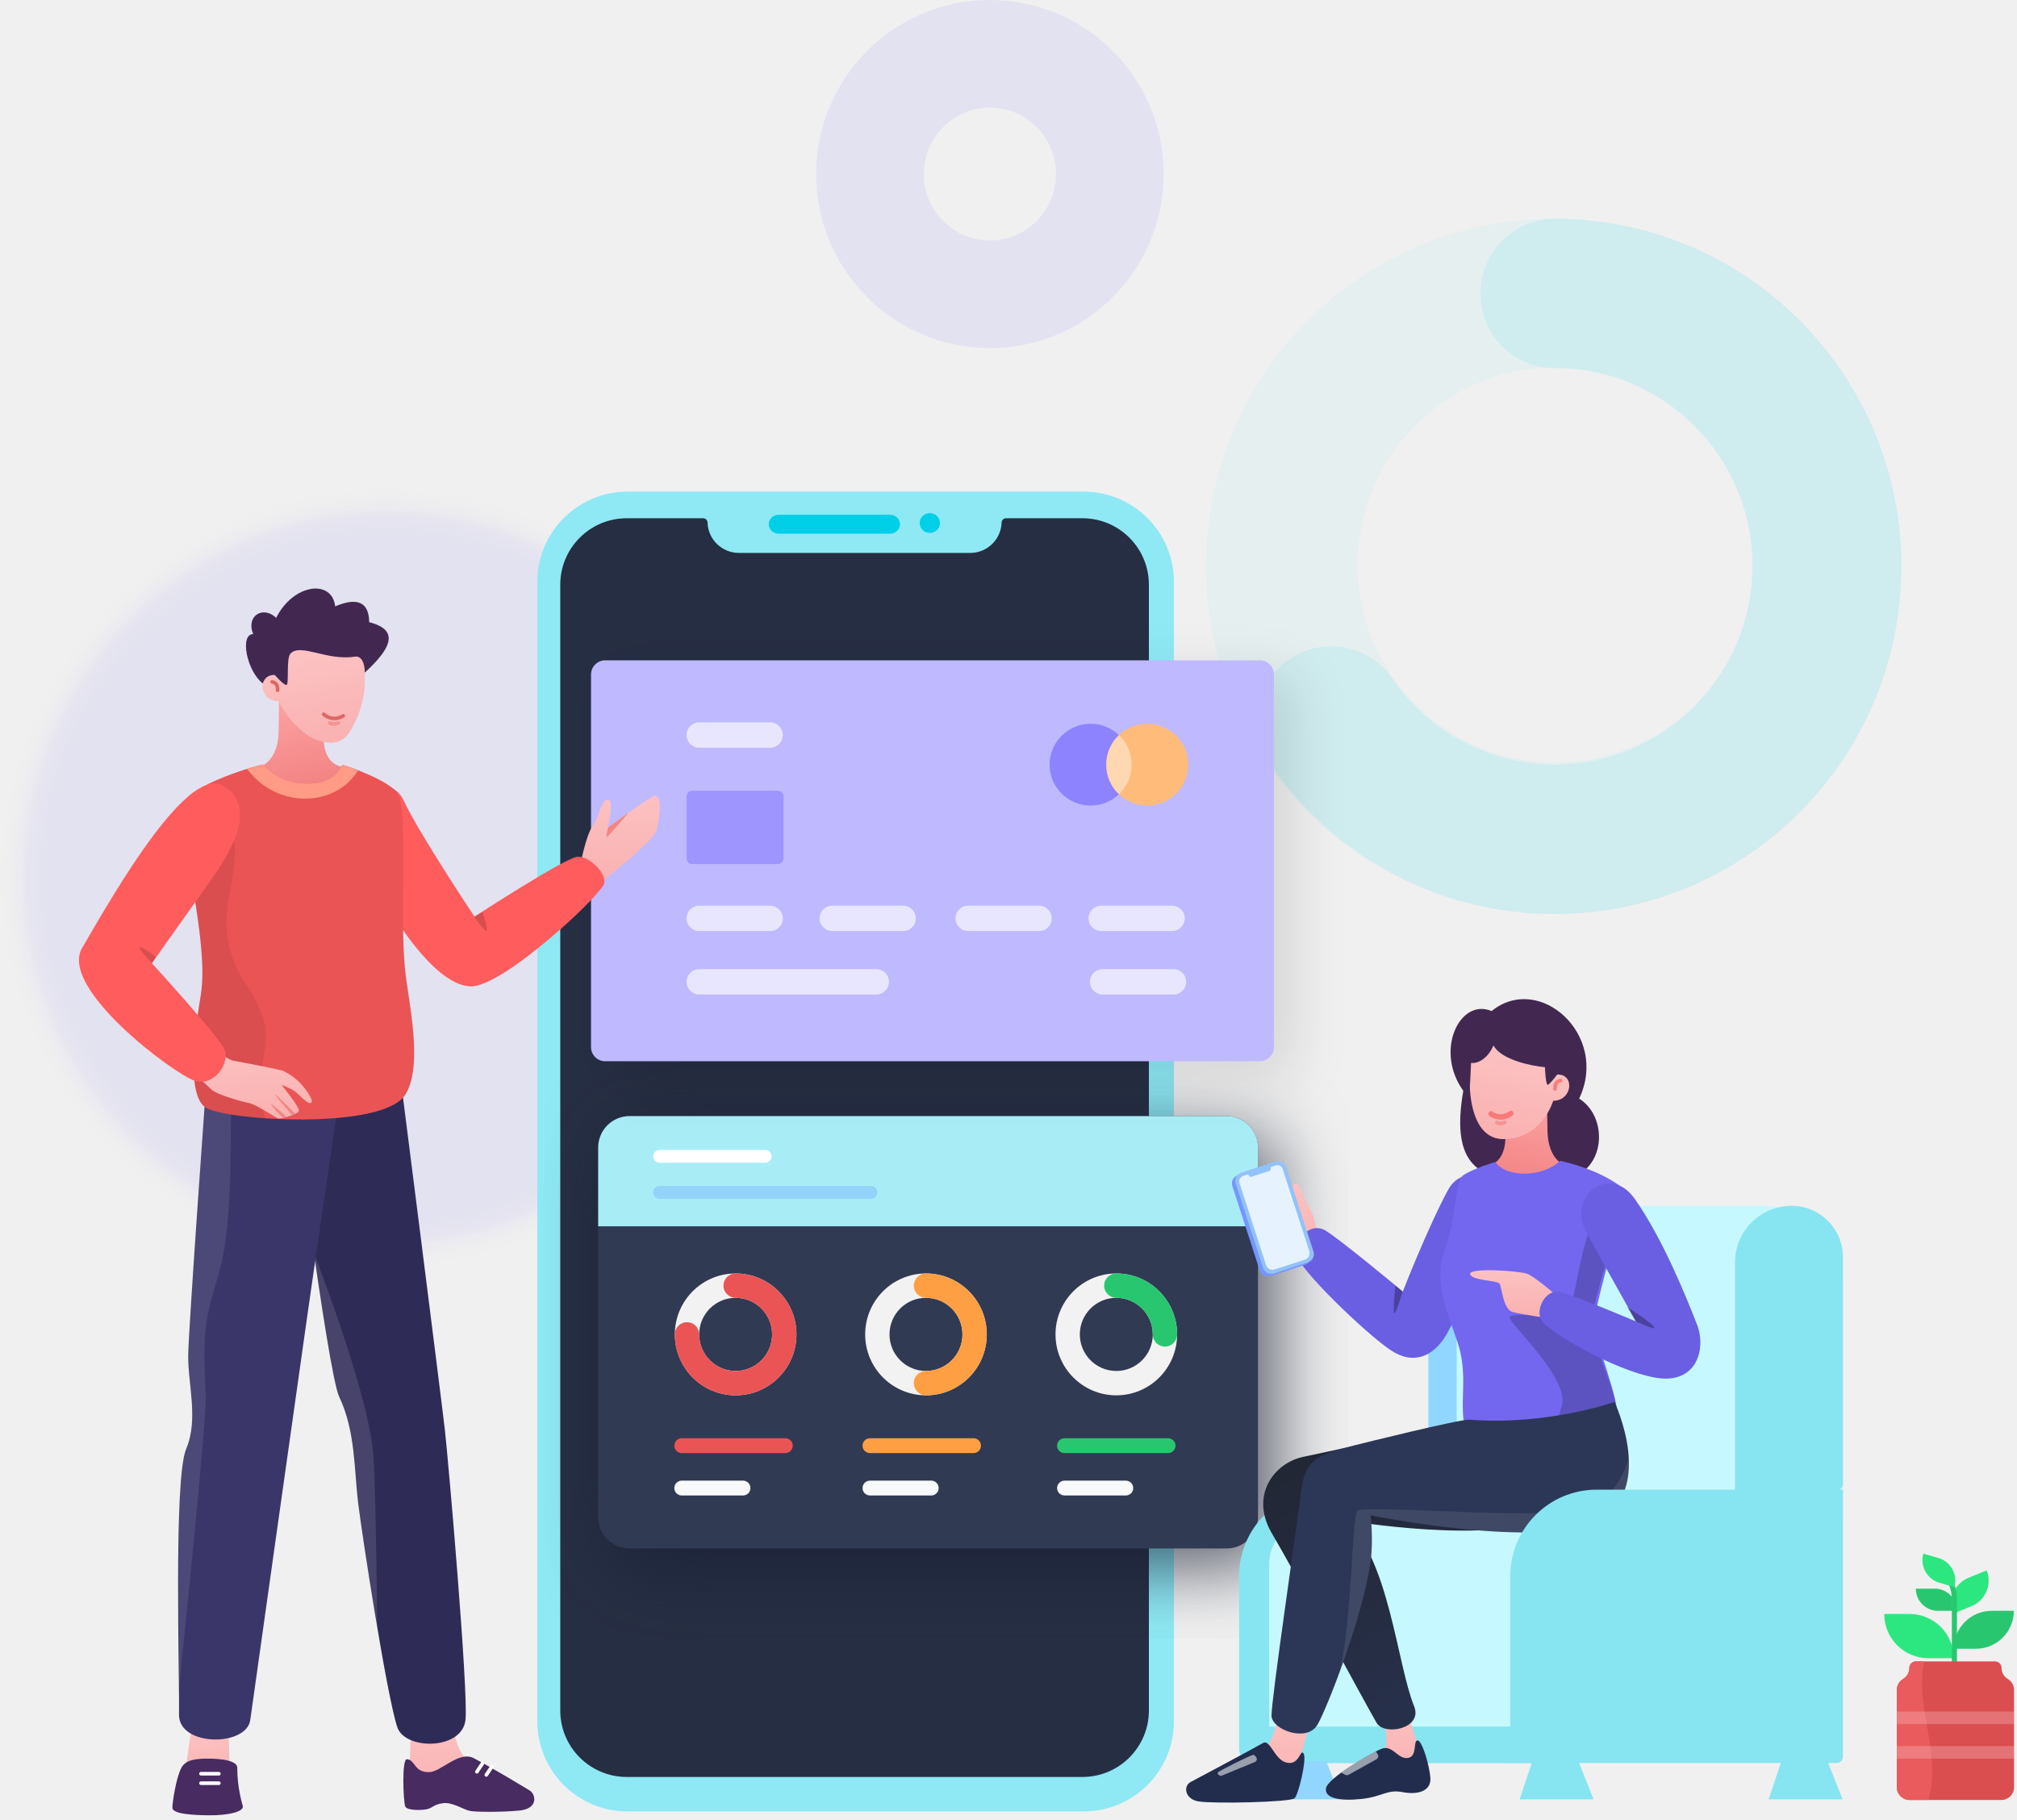
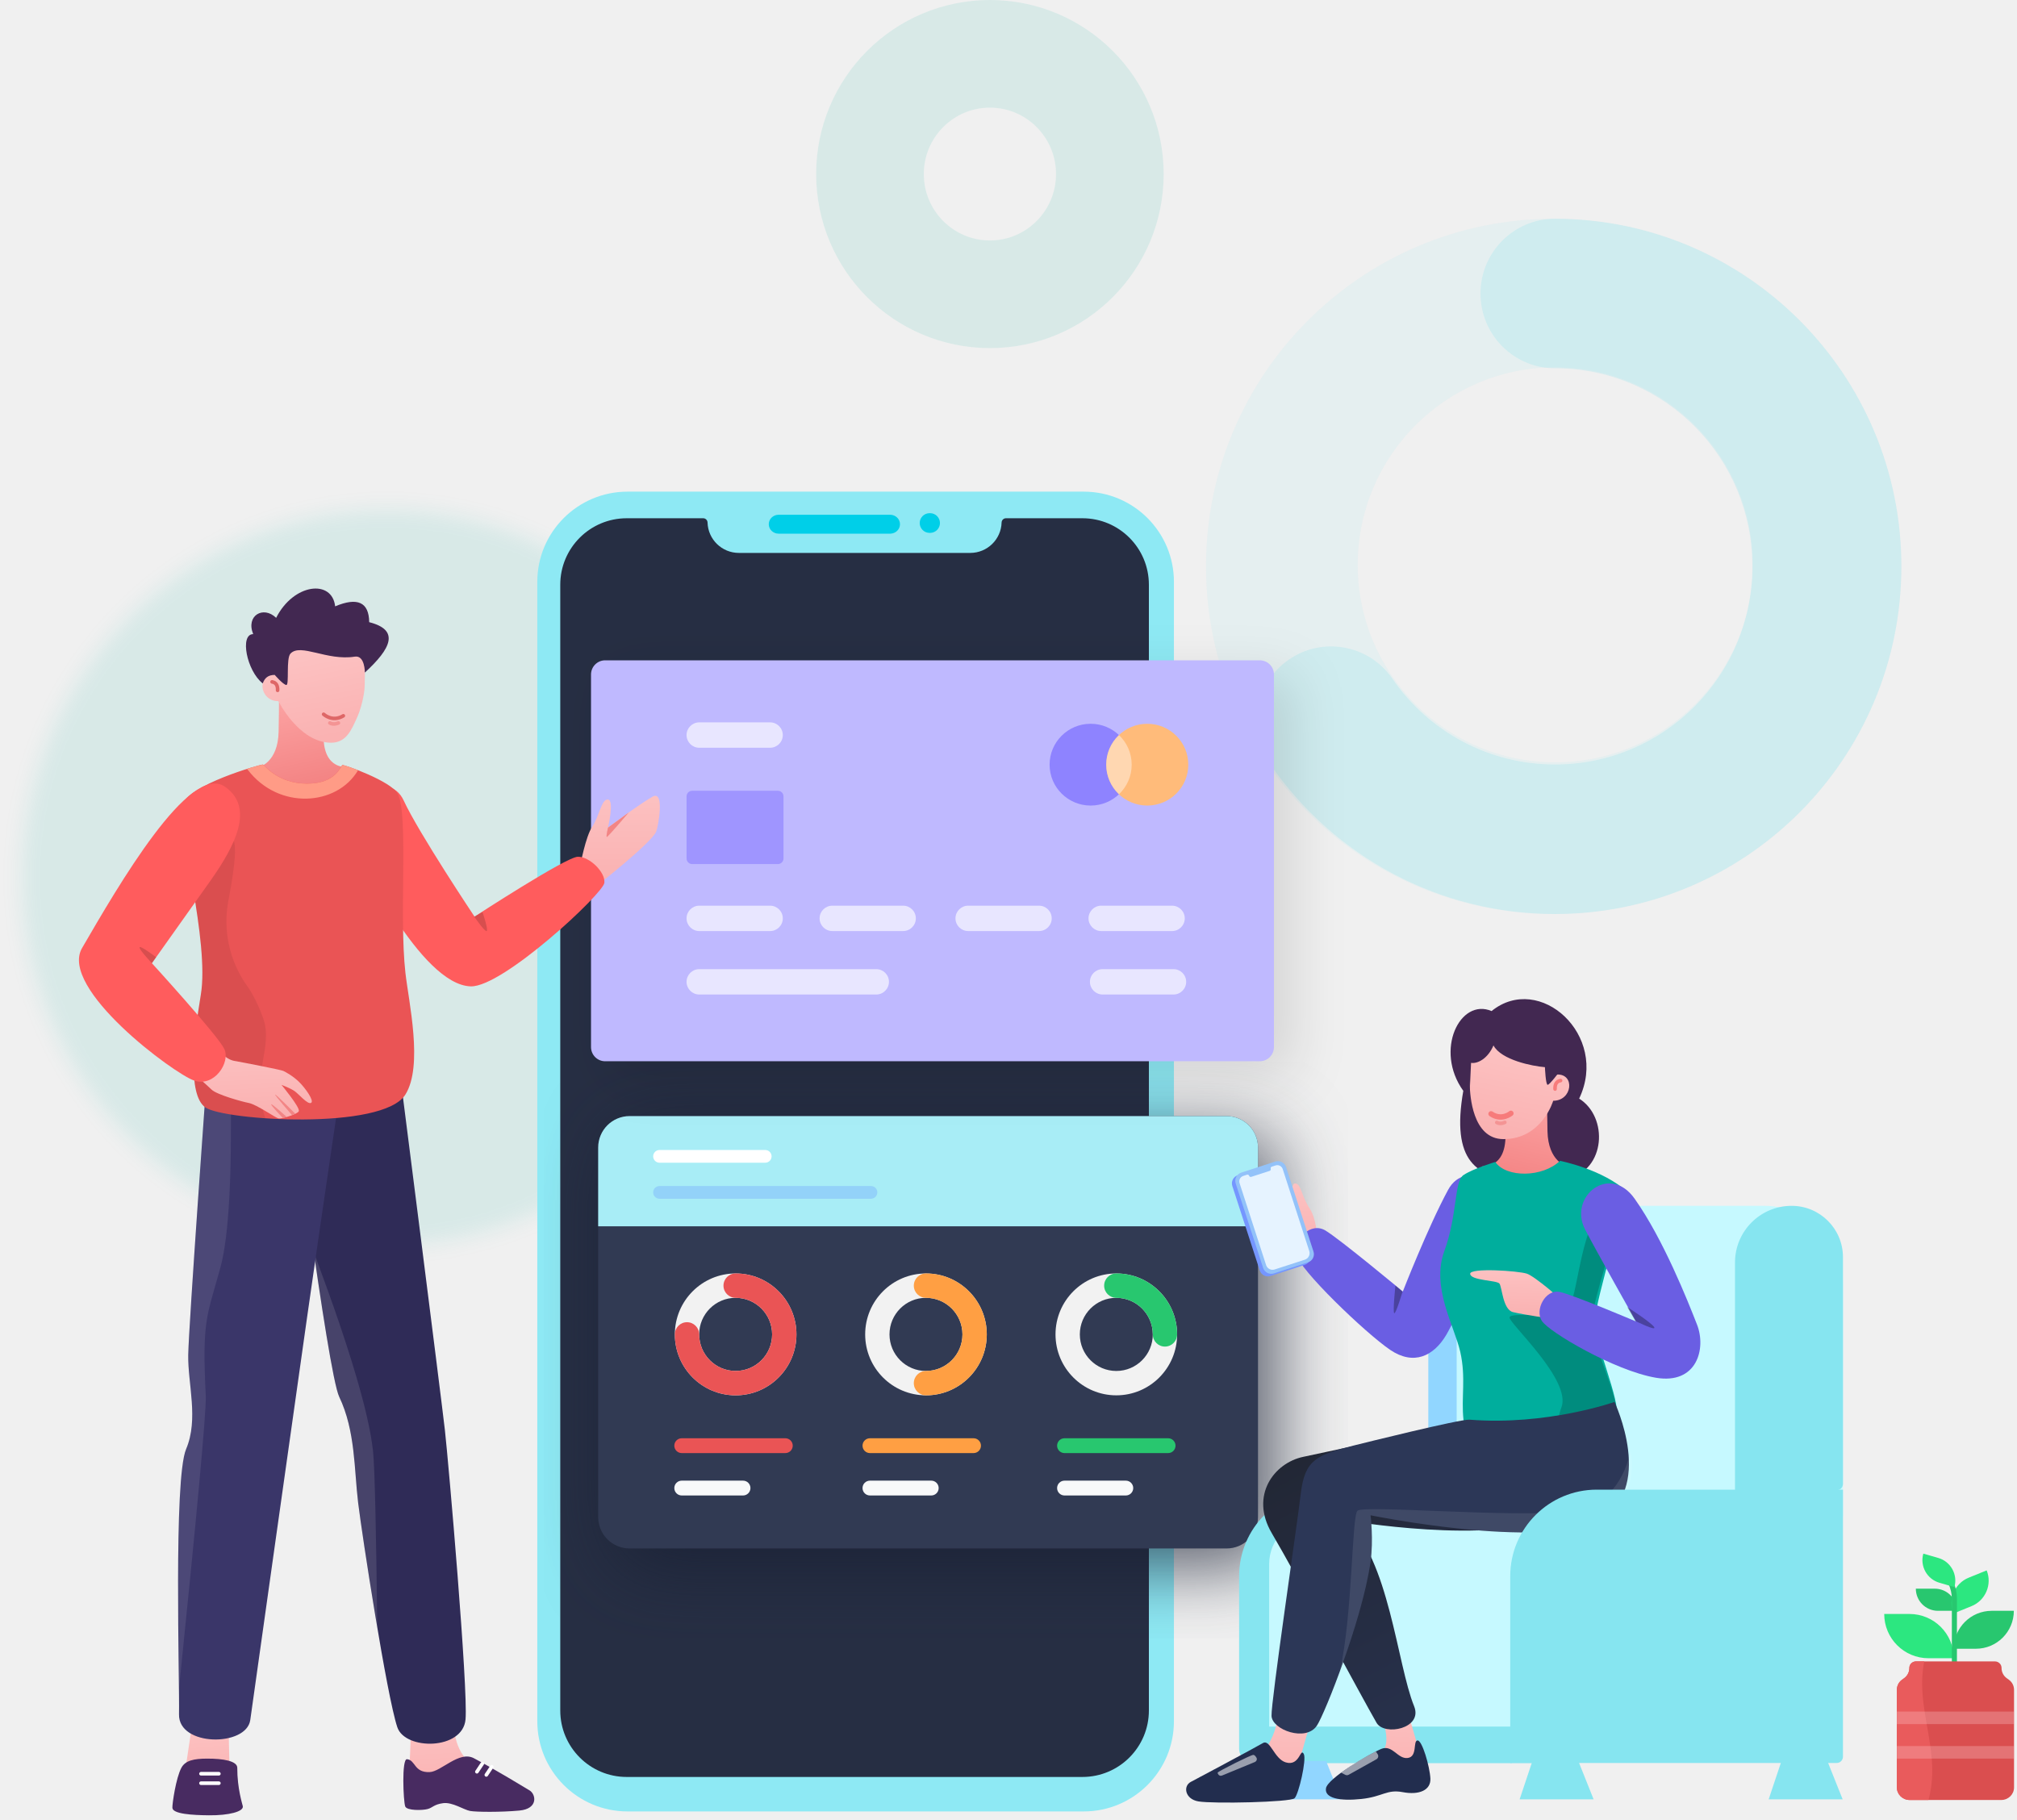
<svg xmlns="http://www.w3.org/2000/svg" width="562" height="507" viewBox="0 0 562 507" fill="none">
  <g id="Illustration">
    <g id="Shape">
      <g id="Oval" opacity="0.1" filter="url(#filter0_f)">
-         <ellipse cx="107.745" cy="244.5" rx="101.745" ry="102.5" fill="#7367F0" />
+         <ellipse cx="107.745" cy="244.5" rx="101.745" ry="102.5" fill="#00ae9d" />
      </g>
      <path id="Oval_2" opacity="0.05" fill-rule="evenodd" clip-rule="evenodd" d="M336.032 157.826C336.032 104.326 379.404 60.956 432.906 60.956C486.408 60.956 529.78 104.326 529.78 157.826C529.78 211.326 486.408 254.696 432.906 254.696C379.404 254.696 336.032 211.326 336.032 157.826ZM488.389 157.386C488.389 126.988 463.745 102.346 433.347 102.346C402.948 102.346 378.304 126.988 378.304 157.386C378.304 187.784 402.948 212.426 433.347 212.426C463.745 212.426 488.389 187.784 488.389 157.386Z" fill="#00CFE8" />
-       <ellipse id="Oval_3" opacity="0.1" cx="275.822" cy="48.5" rx="33.416" ry="33.5" stroke="#7367F0" stroke-width="30" />
+       <ellipse id="Oval_3" opacity="0.1" cx="275.822" cy="48.5" rx="33.416" ry="33.5" stroke="#00ae9d" stroke-width="30" />
      <path id="Path" opacity="0.1" d="M433.272 60.956C486.572 60.956 529.78 104.326 529.78 157.826C529.78 211.326 486.572 254.696 433.272 254.696C401.162 254.696 371.688 238.816 353.798 212.796C347.287 203.326 349.657 190.352 359.091 183.817C368.431 177.348 381.193 179.615 387.764 188.849L387.961 189.131C398.182 203.997 414.951 213.032 433.272 213.032C463.647 213.032 488.271 188.315 488.271 157.826C488.271 127.642 464.137 103.116 434.181 102.628L433.272 102.621C421.809 102.621 412.517 93.294 412.517 81.789C412.517 70.283 421.809 60.956 433.272 60.956Z" fill="#00CFE8" />
    </g>
    <g id="Mobile Banking App">
      <g id="Phone3">
        <path id="Rectangle" fill-rule="evenodd" clip-rule="evenodd" d="M149.71 162.137C149.71 148.254 160.964 137 174.847 137H301.957C315.84 137 327.094 148.254 327.094 162.137V479.625C327.094 493.508 315.84 504.762 301.957 504.762H174.847C160.964 504.762 149.71 493.508 149.71 479.625V162.137Z" fill="#8EE9F4" />
        <g id="Group 48">
          <path id="Rectangle_2" fill-rule="evenodd" clip-rule="evenodd" d="M156.107 162.933C156.107 152.703 164.4 144.411 174.629 144.411H195.926C196.585 144.411 197.124 144.935 197.144 145.594V145.594C197.28 150.315 201.147 154.072 205.87 154.072H270.352C275.075 154.072 278.942 150.315 279.079 145.594V145.594C279.098 144.935 279.637 144.411 280.297 144.411H301.593C311.822 144.411 320.115 152.703 320.115 162.933V476.634C320.115 486.863 311.822 495.156 301.593 495.156H174.629C164.4 495.156 156.107 486.863 156.107 476.634V162.933Z" fill="#262E43" />
          <mask id="mask0" mask-type="alpha" maskUnits="userSpaceOnUse" x="156" y="144" width="165" height="352">
            <path id="Rectangle_3" fill-rule="evenodd" clip-rule="evenodd" d="M156.107 162.933C156.107 152.703 164.4 144.411 174.629 144.411H195.926C196.585 144.411 197.124 144.935 197.144 145.594V145.594C197.28 150.315 201.147 154.072 205.87 154.072H270.352C275.075 154.072 278.942 150.315 279.079 145.594V145.594C279.098 144.935 279.637 144.411 280.297 144.411H301.593C311.822 144.411 320.115 152.703 320.115 162.933V476.634C320.115 486.863 311.822 495.156 301.593 495.156H174.629C164.4 495.156 156.107 486.863 156.107 476.634V162.933Z" fill="white" />
          </mask>
          <g mask="url(#mask0)">
            <ellipse id="Oval_4" cx="218.287" cy="357.888" rx="14.067" ry="14.053" fill="#E97EFF" fill-opacity="0.549" />
            <path id="Rectangle_4" fill-rule="evenodd" clip-rule="evenodd" d="M176.086 209.239C176.086 206.692 178.15 204.628 180.697 204.628H296.76C299.307 204.628 301.371 206.692 301.371 209.239V209.239C301.371 211.785 299.307 213.85 296.76 213.85H180.697C178.15 213.85 176.086 211.785 176.086 209.239V209.239Z" fill="#E97EFF" fill-opacity="0.549" />
          </g>
        </g>
        <path id="Path_2" d="M248.017 143.438C249.534 143.438 250.764 144.618 250.764 146.073C250.764 147.496 249.588 148.656 248.118 148.706L248.017 148.708H216.95C215.432 148.708 214.202 147.529 214.202 146.073C214.202 144.65 215.378 143.491 216.849 143.44L216.95 143.438H248.017Z" fill="#00CFE8" />
        <path id="Path_3" d="M259.151 142.999C260.669 142.999 261.899 144.228 261.899 145.744C261.899 147.226 260.723 148.434 259.252 148.487L259.151 148.489H259.007C257.49 148.489 256.26 147.26 256.26 145.744C256.26 144.262 257.436 143.054 258.907 143.001L259.007 142.999H259.151Z" fill="#00CFE8" />
      </g>
      <g id="BoardPieChart">
        <g id="Rectangle_5" filter="url(#filter1_d)">
          <path fill-rule="evenodd" clip-rule="evenodd" d="M166.672 319.757C166.672 314.921 170.592 311 175.429 311H341.763C346.6 311 350.52 314.921 350.52 319.757V422.729C350.52 427.565 346.6 431.486 341.763 431.486H175.429C170.592 431.486 166.672 427.565 166.672 422.729V319.757Z" fill="#313A53" />
        </g>
        <mask id="mask1" mask-type="alpha" maskUnits="userSpaceOnUse" x="166" y="311" width="185" height="121">
          <path id="Rectangle_6" fill-rule="evenodd" clip-rule="evenodd" d="M166.672 319.757C166.672 314.921 170.592 311 175.429 311H341.763C346.6 311 350.52 314.921 350.52 319.757V422.729C350.52 427.565 346.6 431.486 341.763 431.486H175.429C170.592 431.486 166.672 427.565 166.672 422.729V319.757Z" fill="white" />
        </mask>
        <g mask="url(#mask1)">
          <path id="Rectangle_7" fill-rule="evenodd" clip-rule="evenodd" d="M162.547 306.275H355.234V341.712H162.547L162.547 306.275Z" fill="#A8EDF6" />
          <path id="Rectangle_8" opacity="0.366" fill-rule="evenodd" clip-rule="evenodd" d="M181.992 332.262C181.992 331.284 182.785 330.49 183.764 330.49H242.682C243.66 330.49 244.453 331.284 244.453 332.262V332.262C244.453 333.241 243.66 334.034 242.682 334.034H183.764C182.785 334.034 181.992 333.241 181.992 332.262V332.262Z" fill="#6FA3FF" />
          <rect id="Rectangle_9" x="181.992" y="320.45" width="32.998" height="3.544" rx="1.772" fill="white" />
          <rect id="Rectangle_10" x="187.885" y="400.774" width="32.998" height="4.134" rx="2.067" fill="#EA5455" />
          <path id="Rectangle_11" fill-rule="evenodd" clip-rule="evenodd" d="M187.885 414.653C187.885 413.512 188.81 412.586 189.952 412.586H207.031C208.173 412.586 209.098 413.512 209.098 414.653V414.653C209.098 415.795 208.173 416.72 207.031 416.72H189.952C188.81 416.72 187.885 415.795 187.885 414.653V414.653Z" fill="#F8F9FA" />
          <rect id="Rectangle_12" x="240.329" y="400.774" width="32.998" height="4.134" rx="2.067" fill="#FF9F43" />
          <path id="Rectangle_13" fill-rule="evenodd" clip-rule="evenodd" d="M240.329 414.653C240.329 413.512 241.255 412.586 242.396 412.586H259.475C260.617 412.586 261.542 413.512 261.542 414.653V414.653C261.542 415.795 260.617 416.72 259.475 416.72H242.396C241.255 416.72 240.329 415.795 240.329 414.653V414.653Z" fill="#F8F9FA" />
          <rect id="Rectangle_14" x="294.541" y="400.774" width="32.998" height="4.134" rx="2.067" fill="#28C76F" />
          <path id="Rectangle_15" fill-rule="evenodd" clip-rule="evenodd" d="M294.541 414.653C294.541 413.512 295.467 412.586 296.608 412.586H313.687C314.829 412.586 315.754 413.512 315.754 414.653V414.653C315.754 415.795 314.829 416.72 313.687 416.72H296.608C295.467 416.72 294.541 415.795 294.541 414.653V414.653Z" fill="#F8F9FA" />
          <g id="Group 3">
            <path id="Oval_5" fill-rule="evenodd" clip-rule="evenodd" d="M311.04 388.814C320.396 388.814 327.981 381.211 327.981 371.834C327.981 362.456 320.396 354.853 311.04 354.853C301.683 354.853 294.099 362.456 294.099 371.834C294.099 381.211 301.683 388.814 311.04 388.814ZM311.04 382.022C305.426 382.022 300.875 377.46 300.875 371.834C300.875 366.207 305.426 361.645 311.04 361.645C316.654 361.645 321.204 366.207 321.204 371.834C321.204 377.46 316.654 382.022 311.04 382.022Z" fill="#F2F2F2" />
            <path id="Path_4" fill-rule="evenodd" clip-rule="evenodd" d="M327.981 371.834C327.981 362.456 320.396 354.853 311.04 354.853C309.168 354.853 307.651 356.374 307.651 358.249C307.651 360.125 309.168 361.645 311.04 361.645C316.59 361.645 321.101 366.104 321.203 371.642L321.204 371.834C321.204 373.709 322.721 375.23 324.593 375.23C326.464 375.23 327.981 373.709 327.981 371.834Z" fill="#28C76F" />
          </g>
          <g id="Group 4">
            <path id="Oval_6" fill-rule="evenodd" clip-rule="evenodd" d="M258.007 388.814C267.363 388.814 274.948 381.211 274.948 371.834C274.948 362.456 267.363 354.853 258.007 354.853C248.65 354.853 241.065 362.456 241.065 371.834C241.065 381.211 248.65 388.814 258.007 388.814ZM258.007 382.022C252.393 382.022 247.842 377.46 247.842 371.834C247.842 366.207 252.393 361.645 258.007 361.645C263.62 361.645 268.171 366.207 268.171 371.834C268.171 377.46 263.62 382.022 258.007 382.022Z" fill="#F2F2F2" />
            <path id="Path_5" d="M258.006 388.814C267.363 388.814 274.948 381.211 274.948 371.834C274.948 362.456 267.363 354.853 258.006 354.853C256.135 354.853 254.618 356.374 254.618 358.249C254.618 360.125 256.135 361.645 258.006 361.645C263.62 361.645 268.171 366.207 268.171 371.834C268.171 377.396 263.723 381.918 258.197 382.02L258.006 382.022C256.135 382.022 254.618 383.542 254.618 385.418C254.618 387.293 256.135 388.814 258.006 388.814Z" fill="#FF9F43" />
          </g>
          <g id="Group 6">
            <path id="Oval_7" fill-rule="evenodd" clip-rule="evenodd" d="M204.973 388.814C214.33 388.814 221.915 381.211 221.915 371.834C221.915 362.456 214.33 354.853 204.973 354.853C195.617 354.853 188.032 362.456 188.032 371.834C188.032 381.211 195.617 388.814 204.973 388.814ZM204.973 382.022C199.36 382.022 194.809 377.46 194.809 371.834C194.809 366.207 199.36 361.645 204.973 361.645C210.587 361.645 215.138 366.207 215.138 371.834C215.138 377.46 210.587 382.022 204.973 382.022Z" fill="#F2F2F2" />
            <path id="Path_6" fill-rule="evenodd" clip-rule="evenodd" d="M188.032 371.834C188.032 381.211 195.617 388.814 204.973 388.814C214.33 388.814 221.915 381.211 221.915 371.834C221.915 362.456 214.33 354.853 204.973 354.853C203.102 354.853 201.585 356.374 201.585 358.249C201.585 360.125 203.102 361.645 204.973 361.645C210.587 361.645 215.138 366.207 215.138 371.834C215.138 377.46 210.587 382.022 204.973 382.022C199.36 382.022 194.809 377.46 194.809 371.834C194.809 369.958 193.292 368.437 191.42 368.437C189.549 368.437 188.032 369.958 188.032 371.834Z" fill="#EA5455" />
          </g>
        </g>
      </g>
      <g id="VisaCard2">
        <g id="Rectangle_16" filter="url(#filter2_d)">
          <path fill-rule="evenodd" clip-rule="evenodd" d="M168.62 184H351.014C353.192 184 354.958 185.771 354.958 187.955V291.769C354.958 293.953 353.192 295.723 351.014 295.723H168.62C166.442 295.723 164.677 293.953 164.677 291.769V187.955C164.677 185.771 166.442 184 168.62 184Z" fill="#BFB9FF" />
        </g>
        <g id="Group 46">
          <g id="Group 45">
            <g id="Group 43">
              <ellipse id="Oval_8" cx="303.887" cy="213.077" rx="11.437" ry="11.395" fill="#8E83FF" />
              <ellipse id="Oval Copy 10" cx="319.661" cy="213.077" rx="11.437" ry="11.395" fill="#FFBB7A" />
              <path id="Path_7" fill-rule="evenodd" clip-rule="evenodd" d="M311.67 204.925L311.775 204.827C313.961 206.902 315.323 209.831 315.323 213.077C315.323 216.323 313.961 219.252 311.775 221.327C309.587 219.253 308.225 216.323 308.225 213.077C308.225 209.882 309.544 206.994 311.67 204.925L311.775 204.827L311.67 204.925Z" fill="white" fill-opacity="0.416" />
            </g>
            <path id="Rectangle_17" fill-rule="evenodd" clip-rule="evenodd" d="M192.873 220.346H216.732C217.604 220.346 218.31 221.05 218.31 221.918V239.207C218.31 240.075 217.604 240.779 216.732 240.779H192.873C192.002 240.779 191.296 240.075 191.296 239.207V221.918C191.296 221.05 192.002 220.346 192.873 220.346Z" fill="#9F95FF" />
          </g>
          <g id="Group 44">
            <path id="Rectangle_18" fill-rule="evenodd" clip-rule="evenodd" d="M194.845 252.37H214.563C216.524 252.37 218.113 253.953 218.113 255.906C218.113 257.859 216.524 259.443 214.563 259.443H194.845C192.885 259.443 191.296 257.859 191.296 255.906C191.296 253.953 192.885 252.37 194.845 252.37Z" fill="white" fill-opacity="0.647" />
            <path id="Rectangle_19" fill-rule="evenodd" clip-rule="evenodd" d="M194.845 270.052H244.141C246.101 270.052 247.69 271.635 247.69 273.588C247.69 275.541 246.101 277.125 244.141 277.125H194.845C192.885 277.125 191.296 275.541 191.296 273.588C191.296 271.635 192.885 270.052 194.845 270.052Z" fill="white" fill-opacity="0.647" />
            <path id="Rectangle_20" fill-rule="evenodd" clip-rule="evenodd" d="M307.239 270.052H326.957C328.917 270.052 330.506 271.635 330.506 273.588C330.506 275.541 328.917 277.125 326.957 277.125H307.239C305.279 277.125 303.689 275.541 303.689 273.588C303.689 271.635 305.279 270.052 307.239 270.052Z" fill="white" fill-opacity="0.647" />
            <path id="Rectangle_21" fill-rule="evenodd" clip-rule="evenodd" d="M194.845 201.289H214.563C216.524 201.289 218.113 202.872 218.113 204.825C218.113 206.778 216.524 208.362 214.563 208.362H194.845C192.885 208.362 191.296 206.778 191.296 204.825C191.296 202.872 192.885 201.289 194.845 201.289Z" fill="white" fill-opacity="0.647" />
            <path id="Rectangle Copy 38" fill-rule="evenodd" clip-rule="evenodd" d="M231.915 252.37H251.634C253.594 252.37 255.183 253.953 255.183 255.906C255.183 257.859 253.594 259.443 251.634 259.443H231.915C229.955 259.443 228.366 257.859 228.366 255.906C228.366 253.953 229.955 252.37 231.915 252.37Z" fill="white" fill-opacity="0.647" />
            <path id="Rectangle Copy 39" fill-rule="evenodd" clip-rule="evenodd" d="M269.775 252.37H289.493C291.453 252.37 293.042 253.953 293.042 255.906C293.042 257.859 291.453 259.443 289.493 259.443H269.775C267.815 259.443 266.226 257.859 266.226 255.906C266.226 253.953 267.815 252.37 269.775 252.37Z" fill="white" fill-opacity="0.647" />
            <path id="Rectangle Copy 40" fill-rule="evenodd" clip-rule="evenodd" d="M306.845 252.37H326.563C328.524 252.37 330.113 253.953 330.113 255.906C330.113 257.859 328.524 259.443 326.563 259.443H306.845C304.885 259.443 303.296 257.859 303.296 255.906C303.296 253.953 304.885 252.37 306.845 252.37Z" fill="white" fill-opacity="0.647" />
          </g>
        </g>
      </g>
      <g id="Men1.1">
        <g id="LLeg">
          <path id="Path_8" fill-rule="evenodd" clip-rule="evenodd" d="M126.372 479.69C126.372 479.69 126.236 488.374 131.569 491.458C136.901 494.543 145.162 500.274 145.162 500.274L113.735 501.339L114.631 479.612L126.372 479.69Z" fill="url(#paint0_linear)" />
          <path id="Path_9" fill-rule="evenodd" clip-rule="evenodd" d="M113.405 490.205C115.835 490.456 115.304 493.971 119.713 493.8C122.926 493.675 127.937 487.749 132.059 489.944C138.35 493.294 145.727 497.812 147.536 498.887C149.345 499.963 150.06 504.021 144.715 504.519C139.603 504.995 132.704 504.942 130.976 504.627C129.247 504.312 126.041 502.107 123.461 502.459C120.882 502.812 120.588 503.702 119.147 504.095C117.705 504.489 113.354 504.575 112.903 503.36C112.385 501.966 111.866 490.047 113.405 490.205Z" fill="#482B61" />
          <path id="Path_10" fill-rule="evenodd" clip-rule="evenodd" d="M110.969 295.474C110.969 295.474 122.957 389.573 123.959 398.472C124.961 407.371 130.465 470.679 129.712 479.123C128.944 487.723 112.857 487.769 110.699 481.281C107.745 472.4 100.916 428.014 99.787 418.746C98.658 409.477 99.054 398.716 94.516 389.225C91.266 382.43 80.513 297.886 80.513 297.886L110.969 295.474Z" fill="#2F2B57" />
          <path id="Path_11" opacity="0.591" fill-rule="evenodd" clip-rule="evenodd" d="M103.922 404.214L103.965 404.637C104.422 409.552 104.806 425.834 105.116 453.481L104.426 449.352C102.262 436.258 100.34 423.287 99.787 418.746C98.681 409.67 99.038 399.163 94.793 389.82L94.515 389.225C93.085 386.234 90.201 368.185 87.421 348.911L88.294 351.248C97.578 376.216 102.787 393.871 103.922 404.214Z" fill="white" fill-opacity="0.192" />
          <path id="Path 10" d="M134.382 491.454L132.879 493.704" stroke="white" stroke-linecap="round" />
          <path id="Path 10_2" d="M137.007 492.334L135.504 494.584" stroke="white" stroke-linecap="round" />
        </g>
        <g id="RLeg">
          <path id="Path_12" fill-rule="evenodd" clip-rule="evenodd" d="M53.349 481.682L50.536 500.672L64.13 500.604L63.685 481.329L53.349 481.682Z" fill="url(#paint1_linear)" />
          <path id="Path_13" fill-rule="evenodd" clip-rule="evenodd" d="M48.032 503.745C47.986 502.637 49.018 495.451 50.536 492.605C51.638 490.542 54.08 490.058 57.654 490.044C62.264 490.026 66.117 490.723 66.112 492.605C66.096 498.366 67.556 502.796 67.654 503.302C67.943 504.787 63.819 505.896 58.188 505.839C53.578 505.794 48.102 505.473 48.032 503.745Z" fill="#482B61" />
          <path id="Path_14" fill-rule="evenodd" clip-rule="evenodd" d="M95.56 298.563C95.56 298.563 89.327 340.561 85.554 367.134C81.847 393.245 70.868 471.132 69.733 479.285C68.691 486.77 49.68 486.77 49.88 477.705C50.08 468.64 48.32 412.152 51.86 403.789C55.4 395.425 52.318 385.692 52.447 377.567C52.576 369.442 57.667 299.106 57.667 299.106L95.56 298.563Z" fill="#3A3669" />
          <path id="Path_15" opacity="0.462" fill-rule="evenodd" clip-rule="evenodd" d="M61.462 353.024L61.164 354.105C57.556 367.072 56.31 368.241 57.333 388.923L57.343 389.344C57.379 394.547 54.904 421.474 49.919 470.126L49.897 467.101C49.722 447.254 48.991 411.369 51.77 404.014L51.86 403.789C55.4 395.425 52.318 385.692 52.446 377.567C52.576 369.442 57.667 299.106 57.667 299.106L64.17 299.012L64.236 302.234C64.704 327.396 63.779 344.326 61.462 353.024V353.024Z" fill="white" fill-opacity="0.192" />
          <path id="Path 9" d="M56.007 494.256H60.983" stroke="white" stroke-linecap="round" />
          <path id="Path 9_2" d="M56.007 496.894H60.983" stroke="white" stroke-linecap="round" />
        </g>
        <g id="Head">
          <path id="Path_16" fill-rule="evenodd" clip-rule="evenodd" d="M72.242 213.711C72.242 213.711 77.449 212.483 77.63 203.907C77.811 195.331 77.684 192.404 77.684 192.404L90.029 192.196C90.029 192.196 90.154 201.754 90.155 205.21C90.16 214.495 96.597 213.711 96.597 213.711C96.597 213.711 95.259 221.24 84.866 221.827C76.751 222.287 72.242 213.711 72.242 213.711Z" fill="url(#paint2_linear)" />
          <g id="Head1">
            <path id="Path_17" fill-rule="evenodd" clip-rule="evenodd" d="M76.552 188.069C71.435 187.87 72.269 195.399 77.585 195.389C77.585 195.389 83.297 206.933 92.265 206.963C96.585 206.977 97.996 203.11 99.291 200.395C100.586 197.68 101.536 193.619 101.615 191.132C101.7 188.481 101.711 179.77 101.711 179.77L76.352 179.759L76.552 188.069Z" fill="url(#paint3_linear)" />
            <path id="Path_18" d="M91.906 201.462C92.673 201.885 93.585 201.781 94.292 201.462" stroke="#F49494" stroke-linecap="round" />
            <path id="Path 8" d="M77.349 192.367C77.401 191.159 77.035 190.2 75.81 190.008" stroke="#DE6767" stroke-linecap="round" />
            <path id="Path_19" fill-rule="evenodd" clip-rule="evenodd" d="M76.551 188.069C76.551 188.069 78.904 190.799 79.774 190.874C80.645 190.949 79.653 183.487 80.934 182.128C83.75 179.14 91.107 184.216 98.844 182.976C101.71 182.517 101.659 187.415 101.659 187.415C108.892 180.786 111.514 175.557 102.871 173.373C102.802 167.763 99.591 166.355 93.382 168.957C92.552 161.378 81.824 162.522 76.941 172.164C73.407 168.707 68.439 171.498 70.547 176.699C66.741 176.699 68.724 186.925 73.21 190.439C73.745 188.904 74.723 188.069 76.551 188.069Z" fill="#422851" />
            <path id="Path_20" d="M90.171 199.031C90.171 199.031 92.607 201.335 95.666 199.459" stroke="#DE6767" stroke-linecap="round" />
          </g>
        </g>
        <g id="LArm">
          <g id="Group 3_2">
            <path id="Path_21" fill-rule="evenodd" clip-rule="evenodd" d="M161.671 241.247C161.671 241.247 163.135 233.107 165.072 230.255C167.01 227.403 167.574 222.61 169.402 222.786C171.23 222.963 169.399 230.614 169.399 230.614C169.399 230.614 177.923 224.219 181.79 222.015C185.319 220.006 183.383 230.404 182.831 231.729C181.518 234.885 166.322 246.793 166.322 246.793C166.322 246.793 162.003 241.971 161.671 241.247Z" fill="url(#paint4_linear)" />
            <path id="Path_22" fill-rule="evenodd" clip-rule="evenodd" d="M169.4 230.614C169.4 230.614 168.77 233.231 169.084 233.231C169.399 233.231 175.184 226.405 175.184 226.405L169.4 230.614Z" fill="#F28585" />
          </g>
          <path id="Path_23" fill-rule="evenodd" clip-rule="evenodd" d="M112.464 223.029C116.632 232.068 132.22 255.423 132.22 255.423C132.22 255.423 157.765 238.768 161.016 238.734C164.266 238.699 168.68 243.012 168.402 245.989C168.125 248.966 140.156 275.074 131.186 274.854C117.238 274.512 99.747 238.241 97.951 233.393C93.141 220.407 108.398 214.213 112.464 223.029Z" fill="#FF5C5D" />
          <path id="Path 5" fill-rule="evenodd" clip-rule="evenodd" d="M132.128 255.406C132.128 255.406 135.078 259.727 135.606 259.444C136.135 259.16 134.447 254.161 134.447 254.161L132.128 255.406Z" fill="black" fill-opacity="0.16" />
        </g>
        <g id="Body">
          <path id="Path_24" fill-rule="evenodd" clip-rule="evenodd" d="M50.768 224.475C49.459 230.751 58.422 262.381 55.956 277.178C54.006 288.882 52.144 304.996 57.199 308.573C62.345 312.216 106.644 315.108 112.959 304.996C117.968 296.973 113.867 279.182 112.959 271.066C111.147 254.875 113.883 226.894 110.809 221.171C108.902 217.621 95.902 213.043 95.413 213.185C94.925 213.327 93.777 218.357 85.557 218.357C77.337 218.357 73.707 213.185 73.265 213.043C72.823 212.901 51.952 218.798 50.768 224.475Z" fill="#EA5455" />
          <path id="Path_25" fill-rule="evenodd" clip-rule="evenodd" d="M73.244 213.041L73.265 213.043C73.707 213.185 77.337 218.357 85.557 218.357C93.777 218.357 94.925 213.327 95.413 213.185C95.59 213.134 97.396 213.697 99.722 214.606L99.712 214.713C93.836 224.579 77.677 225.795 69.04 214.507L68.845 214.246L69.808 213.947C71.573 213.411 72.835 213.088 73.178 213.045L73.244 213.041Z" fill="#FF9B86" />
          <path id="Path_26" fill-rule="evenodd" clip-rule="evenodd" d="M50.796 228.834L51.52 228.935C59.204 230.034 63.71 231.773 65.039 234.152C65.911 235.712 65.506 240.991 63.823 249.988L63.644 250.932C62.083 259.088 63.868 267.524 68.58 274.33L68.845 274.707C70.439 276.936 71.908 279.872 73.252 283.514C76.372 291.962 69.737 299.081 73.939 311.649L73.081 311.586C65.27 310.988 58.953 309.815 57.199 308.573C52.144 304.996 54.006 288.882 55.956 277.179C58.054 264.588 51.878 239.811 50.796 228.834Z" fill="black" fill-opacity="0.067" />
        </g>
        <g id="Rarm">
          <g id="Group 2">
            <path id="Path_27" fill-rule="evenodd" clip-rule="evenodd" d="M59.774 291.701C59.774 291.701 62.723 295.18 65.24 295.613C67.757 296.046 78.291 298.106 78.934 298.411C79.542 298.7 81.62 299.794 83.397 301.549C84.937 303.07 87.6 306.677 86.707 307.297C85.752 307.961 83.175 304.708 81.882 303.904C80.526 303.061 78.442 302.314 78.442 302.314C78.442 302.314 83.597 308.533 83.269 309.619C83.03 310.412 78.646 311.767 77.709 311.665C76.772 311.563 71.607 307.782 69.285 307.341C67.675 307.037 60.466 305.084 58.946 303.618C57.425 302.151 54.006 299.174 54.006 299.174L59.774 291.701Z" fill="url(#paint5_linear)" />
            <path id="Path_28" fill-rule="evenodd" clip-rule="evenodd" d="M82.275 310.34C82.275 310.34 76.88 304.905 76.655 304.997C76.43 305.09 81.356 310.719 81.356 310.719L82.275 310.34Z" fill="#F28585" />
            <path id="Path_29" fill-rule="evenodd" clip-rule="evenodd" d="M79.871 311.233C79.871 311.233 75.829 307.53 75.565 307.709C75.301 307.887 78.802 311.535 78.802 311.535L79.871 311.233Z" fill="#F28585" />
          </g>
          <path id="Path_30" fill-rule="evenodd" clip-rule="evenodd" d="M62.706 219.232C71.036 225.093 65.471 235.748 58.56 245.521C52.105 254.65 42.321 268.401 42.321 268.401C42.321 268.401 60.718 288.554 62.496 292.282C64.273 296.011 59.734 303.014 54.093 301.101C48.45 299.189 16.343 275.404 22.872 264.164C32.845 246.995 52.868 212.309 62.706 219.232Z" fill="#FF5C5D" />
          <path id="Path 6" fill-rule="evenodd" clip-rule="evenodd" d="M42.321 268.401C42.321 268.401 38.546 264.407 38.898 263.945C39.251 263.482 43.506 266.747 43.506 266.747L42.321 268.401Z" fill="black" fill-opacity="0.16" />
        </g>
      </g>
      <g id="Group 7">
        <path id="Rectangle_22" fill-rule="evenodd" clip-rule="evenodd" d="M345.257 439.204C345.257 425.888 356.052 415.093 369.368 415.093L437.966 415.093V487.26C437.966 489.469 436.175 491.26 433.966 491.26H349.257C347.048 491.26 345.257 489.469 345.257 487.26L345.257 439.204Z" fill="#86E5F0" />
        <path id="Rectangle_23" fill-rule="evenodd" clip-rule="evenodd" d="M353.633 476.224L421.269 476.224V491.26H353.633L353.633 476.224Z" fill="#86E5F0" />
        <path id="Path_31" fill-rule="evenodd" clip-rule="evenodd" d="M439.769 490.715L444.035 501.401H423.41L426.984 490.715H439.769Z" fill="#86E5F0" />
        <path id="Path_32" fill-rule="evenodd" clip-rule="evenodd" d="M369.497 490.715L373.764 501.401H353.139L356.713 490.715H369.497Z" fill="#91D6FF" />
        <path id="Path_33" fill-rule="evenodd" clip-rule="evenodd" d="M509.161 490.715L513.428 501.401H492.803L496.377 490.715H509.161Z" fill="#86E5F0" />
        <path id="Rectangle_24" fill-rule="evenodd" clip-rule="evenodd" d="M397.97 360.481C397.97 347.368 408.449 336.659 421.558 336.375L438.492 336.008V422.277H397.97L397.97 360.481Z" fill="#91D6FF" />
        <path id="Rectangle_25" fill-rule="evenodd" clip-rule="evenodd" d="M405.875 360.119C405.875 346.803 416.67 336.008 429.986 336.008H491.667C503.729 336.008 513.507 345.786 513.507 357.848V422.288C513.507 423.253 512.725 424.035 511.76 424.035H405.875L405.875 360.119Z" fill="#C6F9FF" />
        <path id="Rectangle_26" fill-rule="evenodd" clip-rule="evenodd" d="M483.427 351.792C483.427 343.074 490.493 336.008 499.21 336.008V336.008C507.106 336.008 513.507 342.409 513.507 350.305V413.499C513.507 414.464 512.725 415.246 511.76 415.246H483.427V351.792Z" fill="#86E5F0" />
        <path id="Rectangle_27" fill-rule="evenodd" clip-rule="evenodd" d="M353.633 435.799C353.633 428.84 359.274 423.199 366.233 423.199H433.69V481.124H353.633V435.799Z" fill="#C6F9FF" />
        <g id="Wom1.4">
          <g id="Head_2">
            <path id="Path_34" fill-rule="evenodd" clip-rule="evenodd" d="M436.719 328.514C447.465 326.01 448.172 311.252 440.003 306.133C448.428 288.461 428.945 270.915 415.599 281.736C406.85 277.989 399.579 292.611 407.72 303.968C404.307 323.468 411.254 328.509 423.777 328.723L436.719 328.514Z" fill="#422851" />
            <path id="Path_35" fill-rule="evenodd" clip-rule="evenodd" d="M436.585 324.989C436.585 324.989 431.358 323.762 431.176 315.192C430.995 306.622 431.122 303.696 431.122 303.696L419.608 303.488C419.608 303.488 419.483 313.039 419.481 316.494C419.476 325.773 413.015 324.989 413.015 324.989C413.015 324.989 414.358 332.513 424.791 333.1C432.937 333.559 436.585 324.989 436.585 324.989Z" fill="url(#paint6_linear)" />
            <path id="Path_36" fill-rule="evenodd" clip-rule="evenodd" d="M433.807 299.417C438.944 299.218 438.106 306.741 432.77 306.731C432.77 306.731 429.671 317.419 418.912 317.419C410.173 317.419 409.605 304.962 409.526 302.477C409.44 299.828 409.43 291.123 409.43 291.123L434.007 291.112L433.807 299.417Z" fill="url(#paint7_linear)" />
            <path id="Path_37" d="M420.985 310.239C420.985 310.239 418.423 312.41 415.454 310.377" stroke="#F77B7B" stroke-width="1.5" stroke-linecap="round" />
            <path id="Path_38" d="M419.294 312.753C418.497 313.121 417.729 313.148 417.044 312.781" stroke="#F49494" stroke-linecap="round" />
            <path id="Path 8_2" d="M433.284 303.463C433.231 302.256 433.599 301.297 434.829 301.105" stroke="#F77B7B" stroke-linecap="round" />
            <path id="Path_39" fill-rule="evenodd" clip-rule="evenodd" d="M434.62 298.487C434.62 298.487 431.805 302.267 431.234 302.287C430.664 302.307 430.464 297.371 430.464 297.371C427.011 297.107 418.271 295.366 416.128 291.309C414.63 294.888 411.766 296.478 409.884 296.173L409.527 303.778L408.649 288.489H435.309L434.62 298.487Z" fill="#422851" />
          </g>
          <g id="LLeg_2">
            <path id="Path_40" fill-rule="evenodd" clip-rule="evenodd" d="M383.979 476.119C383.979 476.119 388.587 485.431 384.809 488.365C381.026 491.3 371.033 496.801 371.033 496.801L397.508 495.136L391.623 474.826L383.979 476.119Z" fill="url(#paint8_linear)" />
            <path id="Path_41" fill-rule="evenodd" clip-rule="evenodd" d="M394.947 484.981C393.64 485.134 395.035 489.535 392.207 489.87C389.383 490.204 388.011 486.034 384.808 487.356C381.604 488.678 369.92 495.513 369.46 498.307C368.994 501.1 373.347 501.922 379.317 501.291C385.287 500.66 386.387 498.535 390.869 499.391C395.345 500.247 398.699 498.883 398.551 495.61C398.403 492.338 396.253 484.828 394.947 484.981Z" fill="#222D4E" />
            <path id="Path 14" fill-rule="evenodd" clip-rule="evenodd" d="M383.346 488.034L383.856 488.799C384.18 489.285 384.021 489.943 383.511 490.227L375.781 494.543C375.491 494.706 375.138 494.713 374.841 494.562L373.672 493.968C375.597 492.573 377.172 491.524 378.912 490.495C380.248 489.704 381.727 488.889 383.346 488.034Z" fill="white" fill-opacity="0.541" />
            <path id="Path_42" fill-rule="evenodd" clip-rule="evenodd" d="M423.859 394.043C415.844 394.402 371.235 404.274 363.13 405.951C355.026 407.628 348.174 416.704 354.354 427.213C361.295 439.01 379.205 472.514 383.554 480.066C385.706 483.805 396.564 481.709 394.014 475.434C389.259 463.738 387.051 434.356 374.929 423.643C374.929 423.643 415.695 430.742 433.304 422.61C446.102 416.699 443.207 393.178 423.859 394.043Z" fill="url(#paint9_linear)" />
          </g>
          <g id="LArm_2">
            <path id="Path_43" fill-rule="evenodd" clip-rule="evenodd" d="M367.069 346.62C367.069 346.62 367.159 340.095 364.878 336.684C362.597 333.274 362.506 329.652 360.78 329.77C359.053 329.889 360.763 338.309 360.763 338.309C360.763 338.309 358.572 337.471 356.999 336.412C355.425 335.353 350.653 330.131 349.538 331.057C347.647 332.633 350.693 341.527 352.351 343.305C354.015 345.083 363.106 350.932 363.106 350.932L367.069 346.62Z" fill="url(#paint10_linear)" />
            <path id="Path_44" fill-rule="evenodd" clip-rule="evenodd" d="M416.324 342.71C412.596 351.363 405.769 367.258 402.955 372C399.428 377.939 393.866 380.556 387.354 376.149C380.512 371.519 361.671 353.46 361.119 349.369C360.572 345.279 365.183 340.37 369.355 342.912C373.528 345.453 390.866 359.89 390.866 359.89C390.866 359.89 397.863 341.943 403.492 331.546C408.366 322.551 421.999 329.556 416.324 342.71Z" fill="#6A5EE3" />
            <path id="Path_45" fill-rule="evenodd" clip-rule="evenodd" d="M390.793 359.899C390.793 359.899 388.914 366.277 388.474 365.908C388.035 365.538 388.81 358.232 388.81 358.232L390.793 359.899Z" fill="black" fill-opacity="0.303" />
          </g>
          <g id="PhoneMini4">
            <g id="Group 3_3">
              <path id="Rectangle_28" d="M343.366 330.492C342.956 329.231 343.646 327.877 344.907 327.468L354.376 324.391C355.637 323.981 356.991 324.671 357.4 325.932L365.043 349.452C365.452 350.713 364.762 352.067 363.502 352.477L354.032 355.553C352.772 355.963 351.418 355.273 351.008 354.013L343.366 330.492Z" fill="#7596FF" />
              <rect id="Rectangle_29" x="343.561" y="327.497" width="14.757" height="29.531" rx="2.4" transform="rotate(-18 343.561 327.497)" fill="#93C2F9" />
              <path id="Rectangle_30" d="M346.395 327.685L347.46 327.339C347.677 327.268 347.908 327.366 348.012 327.56L348.045 327.637C348.124 327.881 348.387 328.015 348.63 327.936L353.763 326.268C353.98 326.198 354.109 325.983 354.08 325.764L354.061 325.683C353.982 325.438 354.115 325.176 354.359 325.097L355.418 324.753C356.205 324.497 357.047 324.894 357.36 325.645L357.406 325.767V325.767L364.806 348.613C365.128 349.611 364.582 350.681 363.587 351.006L355.166 353.742C354.213 354.053 353.193 353.567 352.822 352.652L352.776 352.524C352.775 352.524 352.775 352.523 352.777 352.522L345.378 329.681C345.108 328.849 345.563 327.955 346.395 327.685Z" fill="#E6F3FF" />
            </g>
          </g>
          <g id="Body_2">
-             <path id="Path_46" fill-rule="evenodd" clip-rule="evenodd" d="M453.585 332.284C453.585 332.284 444.6 362.387 444.334 368.085C444.068 373.784 451.683 390.533 450.386 394.766C447.397 404.548 409.233 408.761 407.775 395.601C407.095 389.463 408.51 383.955 406.879 376.723C405.254 369.492 398.723 358.745 402.428 348.642C406.132 338.538 405.139 329.191 407.789 327.424C410.439 325.657 416.632 323.781 416.632 323.781C419.644 328.216 429.812 328.151 434.664 323.468C434.664 323.468 446.718 325.808 453.585 332.284Z" fill="#7367F0" />
+             <path id="Path_46" fill-rule="evenodd" clip-rule="evenodd" d="M453.585 332.284C453.585 332.284 444.6 362.387 444.334 368.085C444.068 373.784 451.683 390.533 450.386 394.766C447.397 404.548 409.233 408.761 407.775 395.601C407.095 389.463 408.51 383.955 406.879 376.723C405.254 369.492 398.723 358.745 402.428 348.642C406.132 338.538 405.139 329.191 407.789 327.424C410.439 325.657 416.632 323.781 416.632 323.781C419.644 328.216 429.812 328.151 434.664 323.468C434.664 323.468 446.718 325.808 453.585 332.284Z" fill="#00ae9d" />
            <path id="Path_47" fill-rule="evenodd" clip-rule="evenodd" d="M445.534 337.16C439.545 346.67 439.563 363.228 436.346 365.396C433.13 367.565 420.61 365.437 420.61 367.154C420.61 368.871 437.911 384.61 435.071 392.133C433.584 396.073 433.987 399.597 436.281 402.707L437.03 402.543C443.847 401.002 449.327 398.234 450.386 394.766C451.683 390.533 443.19 373.784 443.456 368.085C443.682 363.248 450.823 340.826 452.977 334.159C451.223 331.064 448.743 332.064 445.534 337.16Z" fill="black" fill-opacity="0.199" />
          </g>
          <g id="RArm">
            <path id="Path_48" fill-rule="evenodd" clip-rule="evenodd" d="M435.32 362.39C435.32 362.39 427.752 355.688 425.436 354.911C423.119 354.133 409.551 353.199 409.637 354.956C409.734 356.839 417.021 356.73 417.776 357.657C418.531 358.583 418.703 364.914 421.557 365.624C424.406 366.335 432.946 367.561 432.946 367.561L435.32 362.39Z" fill="url(#paint11_linear)" />
            <path id="Path_49" fill-rule="evenodd" clip-rule="evenodd" d="M455.454 334.014C463.427 345.273 470.234 362.424 472.847 369.111C475.46 375.798 472.824 385.883 461.335 383.903C449.865 381.928 431.617 371.198 429.598 368.068C427.579 364.938 430.646 359.242 434.509 359.987C438.087 360.677 455.838 368.229 455.838 368.229C455.838 368.229 444.418 347.976 441.63 342.546C436.972 333.479 448.431 324.093 455.454 334.014Z" fill="#6A5EE3" />
            <path id="Path_50" fill-rule="evenodd" clip-rule="evenodd" d="M455.658 368.091C455.658 368.091 461.639 371.064 460.91 369.817C460.18 368.57 453.376 364.189 453.376 364.189L455.658 368.091Z" fill="black" fill-opacity="0.303" />
          </g>
          <g id="RLeg_2">
            <path id="Path_51" fill-rule="evenodd" clip-rule="evenodd" d="M356.139 476.493C356.139 476.493 356.278 487.453 347.252 491.551C338.231 495.648 331.804 495.402 332.622 498.57C333.44 501.737 356.92 501.609 359.112 499.132C360.981 497.024 365.045 477.399 366.164 478.9L356.139 476.493Z" fill="url(#paint12_linear)" />
            <path id="Path_52" fill-rule="evenodd" clip-rule="evenodd" d="M363.281 488.761C362.273 486.813 362.209 492.295 358.234 491.087C355.007 490.106 353.904 484.495 351.865 485.724C349.827 486.953 331.88 496.482 331.778 496.539C329.568 497.73 330.186 501.338 333.918 501.968C338.065 502.667 359.551 502.196 360.704 501.09C361.857 499.984 364.089 490.324 363.281 488.761Z" fill="#222D4E" />
            <path id="Path 14_2" fill-rule="evenodd" clip-rule="evenodd" d="M349.211 489.001C349.534 489.001 349.844 489.375 350.079 489.765C350.358 490.228 350.106 490.8 349.607 491.006L340.52 494.75C340.179 494.89 339.78 494.84 339.543 494.558C339.366 494.346 339.217 494.097 339.301 493.923C339.476 493.557 348.534 489.001 349.211 489.001Z" fill="white" fill-opacity="0.541" />
            <path id="Path_53" fill-rule="evenodd" clip-rule="evenodd" d="M449.852 390.655C449.852 390.655 461.504 415.278 445.129 423.733C429.293 431.91 381.884 422.239 381.884 422.239C381.884 422.239 382.731 429.064 381.884 435.15C379.672 451.047 369.149 477.532 366.923 480.86C363.844 485.462 354.465 481.991 354.289 478.159C354.112 474.327 361.359 425.387 362.461 416.054C363.557 406.721 367.018 405.365 377.127 402.814C379.45 402.228 406.914 395.398 409.43 395.597C431.048 397.308 449.852 390.655 449.852 390.655Z" fill="#2C3757" />
            <path id="Path_54" opacity="0.462" fill-rule="evenodd" clip-rule="evenodd" d="M437.078 421.192C421.4 422.95 379.892 419.326 378.225 420.973C376.633 422.545 376.899 449.892 373.328 465.721L373.871 464.226C377.229 454.895 380.716 443.546 381.884 435.15C382.731 429.063 381.884 422.239 381.884 422.239L383.796 422.609C392.807 424.303 431.193 430.929 445.129 423.733C452.68 419.834 455.761 413.357 454.373 404.302C451.982 414.537 446.217 420.167 437.078 421.192Z" fill="white" fill-opacity="0.192" />
          </g>
        </g>
        <path id="Rectangle_31" fill-rule="evenodd" clip-rule="evenodd" d="M420.798 439.204C420.798 425.888 431.593 415.093 444.909 415.093L513.507 415.093V489.512C513.507 490.477 512.725 491.26 511.76 491.26H420.798L420.798 439.204Z" fill="#86E5F0" />
      </g>
      <g id="Group 80">
        <path id="Rectangle_32" d="M525.002 449.738H532.049C538.86 449.738 544.382 455.26 544.382 462.071V462.071H537.335C530.524 462.071 525.002 456.55 525.002 449.738V449.738Z" fill="#2CE780" />
        <path id="Rectangle_33" d="M533.812 442.69H539.097C542.502 442.69 545.263 445.451 545.263 448.857V448.857H539.978C536.572 448.857 533.812 446.096 533.812 442.69V442.69Z" fill="#28C76F" />
        <path id="Rectangle_34" d="M561.119 448.857H554.953C549.115 448.857 544.382 453.59 544.382 459.428V459.428H550.548C556.386 459.428 561.119 454.695 561.119 448.857V448.857Z" fill="#28C76F" />
        <path id="Rectangle_35" fill-rule="evenodd" clip-rule="evenodd" d="M553.551 437.592L548.535 439.628C544.618 441.218 542.726 445.676 544.303 449.598V449.598L549.319 447.561C553.235 445.971 555.127 441.513 553.551 437.592V437.592Z" fill="#2CE780" />
        <path id="Path_55" fill-rule="evenodd" clip-rule="evenodd" d="M540.651 436.524C543.407 438.271 545.155 441.594 545.258 445.242L545.263 445.585V471.762H543.849V445.585C543.849 442.516 542.461 439.686 540.213 438.134L539.978 437.978L540.651 436.524Z" fill="#28C76F" />
        <g id="Group 84">
          <path id="Rectangle_36" fill-rule="evenodd" clip-rule="evenodd" d="M533.863 462.952H555.838C556.865 462.952 557.697 463.767 557.697 464.773V464.825C557.697 465.937 558.237 466.982 559.152 467.641L559.721 468.051C560.636 468.71 561.176 469.755 561.176 470.867V498.077C561.176 500.008 559.578 501.573 557.608 501.573H532.094C530.123 501.573 528.525 500.008 528.525 498.077V470.867C528.525 469.755 529.066 468.71 529.98 468.051L530.55 467.641C531.403 467.026 531.931 466.074 531.997 465.046L532.005 464.773C532.005 463.767 532.837 462.952 533.863 462.952Z" fill="#DA4E4F" />
          <mask id="mask2" mask-type="alpha" maskUnits="userSpaceOnUse" x="528" y="462" width="34" height="40">
            <path id="Rectangle_37" fill-rule="evenodd" clip-rule="evenodd" d="M533.863 462.952H555.838C556.865 462.952 557.697 463.767 557.697 464.773V464.825C557.697 465.937 558.237 466.982 559.152 467.641L559.721 468.051C560.636 468.71 561.176 469.755 561.176 470.867V498.077C561.176 500.008 559.578 501.573 557.608 501.573H532.094C530.123 501.573 528.525 500.008 528.525 498.077V470.867C528.525 469.755 529.066 468.71 529.98 468.051L530.55 467.641C531.403 467.026 531.931 466.074 531.997 465.046L532.005 464.773C532.005 463.767 532.837 462.952 533.863 462.952Z" fill="white" />
          </mask>
          <g mask="url(#mask2)">
            <path id="Rectangle_38" fill-rule="evenodd" clip-rule="evenodd" d="M527.633 461.205H536.554C532.617 476.222 542.205 488.676 536.554 504.019H527.633V461.205Z" fill="#E95B5C" />
            <rect id="Rectangle_39" x="528.525" y="486.544" width="32.651" height="3.495" fill="#FFDFE2" fill-opacity="0.258" />
            <rect id="Rectangle_40" x="528.525" y="476.932" width="32.651" height="3.495" fill="#FFDFE2" fill-opacity="0.258" />
          </g>
        </g>
        <path id="Rectangle_41" fill-rule="evenodd" clip-rule="evenodd" d="M535.899 432.926L540.054 434.123C543.536 435.126 545.549 438.758 544.555 442.242V442.242L540.4 441.044C536.918 440.041 534.905 436.41 535.899 432.926V432.926Z" fill="#2CE780" />
      </g>
    </g>
  </g>
  <defs>
    <filter id="filter0_f" x="0.563" y="136.563" width="214.362" height="215.873" filterUnits="userSpaceOnUse" color-interpolation-filters="sRGB">
      <feFlood flood-opacity="0" result="BackgroundImageFix" />
      <feBlend mode="normal" in="SourceGraphic" in2="BackgroundImageFix" result="shape" />
      <feGaussianBlur stdDeviation="2.718" result="effect1_foregroundBlur" />
    </filter>
    <filter id="filter1_d" x="151.672" y="296" width="223.848" height="160.486" filterUnits="userSpaceOnUse" color-interpolation-filters="sRGB">
      <feFlood flood-opacity="0" result="BackgroundImageFix" />
      <feColorMatrix in="SourceAlpha" type="matrix" values="0 0 0 0 0 0 0 0 0 0 0 0 0 0 0 0 0 0 127 0" />
      <feOffset dx="5" dy="5" />
      <feGaussianBlur stdDeviation="10" />
      <feColorMatrix type="matrix" values="0 0 0 0 0.086 0 0 0 0 0.114 0 0 0 0 0.192 0 0 0 0.7 0" />
      <feBlend mode="normal" in2="BackgroundImageFix" result="effect1_dropShadow" />
      <feBlend mode="normal" in="SourceGraphic" in2="effect1_dropShadow" result="shape" />
    </filter>
    <filter id="filter2_d" x="156.677" y="174" width="218.281" height="139.723" filterUnits="userSpaceOnUse" color-interpolation-filters="sRGB">
      <feFlood flood-opacity="0" result="BackgroundImageFix" />
      <feColorMatrix in="SourceAlpha" type="matrix" values="0 0 0 0 0 0 0 0 0 0 0 0 0 0 0 0 0 0 127 0" />
      <feOffset dx="6" dy="4" />
      <feGaussianBlur stdDeviation="7" />
      <feColorMatrix type="matrix" values="0 0 0 0 0.019 0 0 0 0 0.019 0 0 0 0 0.019 0 0 0 0.11 0" />
      <feBlend mode="normal" in2="BackgroundImageFix" result="effect1_dropShadow" />
      <feBlend mode="normal" in="SourceGraphic" in2="effect1_dropShadow" result="shape" />
    </filter>
    <linearGradient id="paint0_linear" x1="108.297" y1="474.323" x2="109.454" y2="500.285" gradientUnits="userSpaceOnUse">
      <stop stop-color="#FDC6C6" />
      <stop offset="1" stop-color="#FAB2B2" />
    </linearGradient>
    <linearGradient id="paint1_linear" x1="48.184" y1="476.621" x2="50.29" y2="499.587" gradientUnits="userSpaceOnUse">
      <stop stop-color="#FDC6C6" />
      <stop offset="1" stop-color="#FAB2B2" />
    </linearGradient>
    <linearGradient id="paint2_linear" x1="64.314" y1="187.794" x2="73.802" y2="231.539" gradientUnits="userSpaceOnUse">
      <stop stop-color="#FFAFAF" />
      <stop offset="1" stop-color="#F07777" />
    </linearGradient>
    <linearGradient id="paint3_linear" x1="66.699" y1="179.45" x2="72.791" y2="209.06" gradientUnits="userSpaceOnUse">
      <stop stop-color="#FDC6C6" />
      <stop offset="1" stop-color="#FAB2B2" />
    </linearGradient>
    <linearGradient id="paint4_linear" x1="159.942" y1="213.8" x2="160.255" y2="244.962" gradientUnits="userSpaceOnUse">
      <stop stop-color="#FDC6C6" />
      <stop offset="1" stop-color="#FAB2B2" />
    </linearGradient>
    <linearGradient id="paint5_linear" x1="48.316" y1="286.84" x2="49.251" y2="310.713" gradientUnits="userSpaceOnUse">
      <stop stop-color="#FDC6C6" />
      <stop offset="1" stop-color="#FAB2B2" />
    </linearGradient>
    <linearGradient id="paint6_linear" x1="444.258" y1="299.089" x2="434.496" y2="342.676" gradientUnits="userSpaceOnUse">
      <stop stop-color="#FFAFAF" />
      <stop offset="1" stop-color="#F07777" />
    </linearGradient>
    <linearGradient id="paint7_linear" x1="443.5" y1="290.813" x2="437.643" y2="319.461" gradientUnits="userSpaceOnUse">
      <stop stop-color="#FDC6C6" />
      <stop offset="1" stop-color="#FAB2B2" />
    </linearGradient>
    <linearGradient id="paint8_linear" x1="402.089" y1="469.477" x2="400.685" y2="495.712" gradientUnits="userSpaceOnUse">
      <stop stop-color="#FDC6C6" />
      <stop offset="1" stop-color="#FAB2B2" />
    </linearGradient>
    <linearGradient id="paint9_linear" x1="374.717" y1="503.263" x2="332.365" y2="421.973" gradientUnits="userSpaceOnUse">
      <stop stop-color="#28324F" />
      <stop offset="1" stop-color="#222735" />
    </linearGradient>
    <linearGradient id="paint10_linear" x1="370.207" y1="324.616" x2="368.311" y2="349.813" gradientUnits="userSpaceOnUse">
      <stop stop-color="#FDC6C6" />
      <stop offset="1" stop-color="#FAB2B2" />
    </linearGradient>
    <linearGradient id="paint11_linear" x1="439.765" y1="350.643" x2="439.209" y2="366.914" gradientUnits="userSpaceOnUse">
      <stop stop-color="#FDC6C6" />
      <stop offset="1" stop-color="#FAB2B2" />
    </linearGradient>
    <linearGradient id="paint12_linear" x1="371.98" y1="470.534" x2="370.607" y2="499.778" gradientUnits="userSpaceOnUse">
      <stop stop-color="#FDC6C6" />
      <stop offset="1" stop-color="#FAB2B2" />
    </linearGradient>
  </defs>
</svg>
